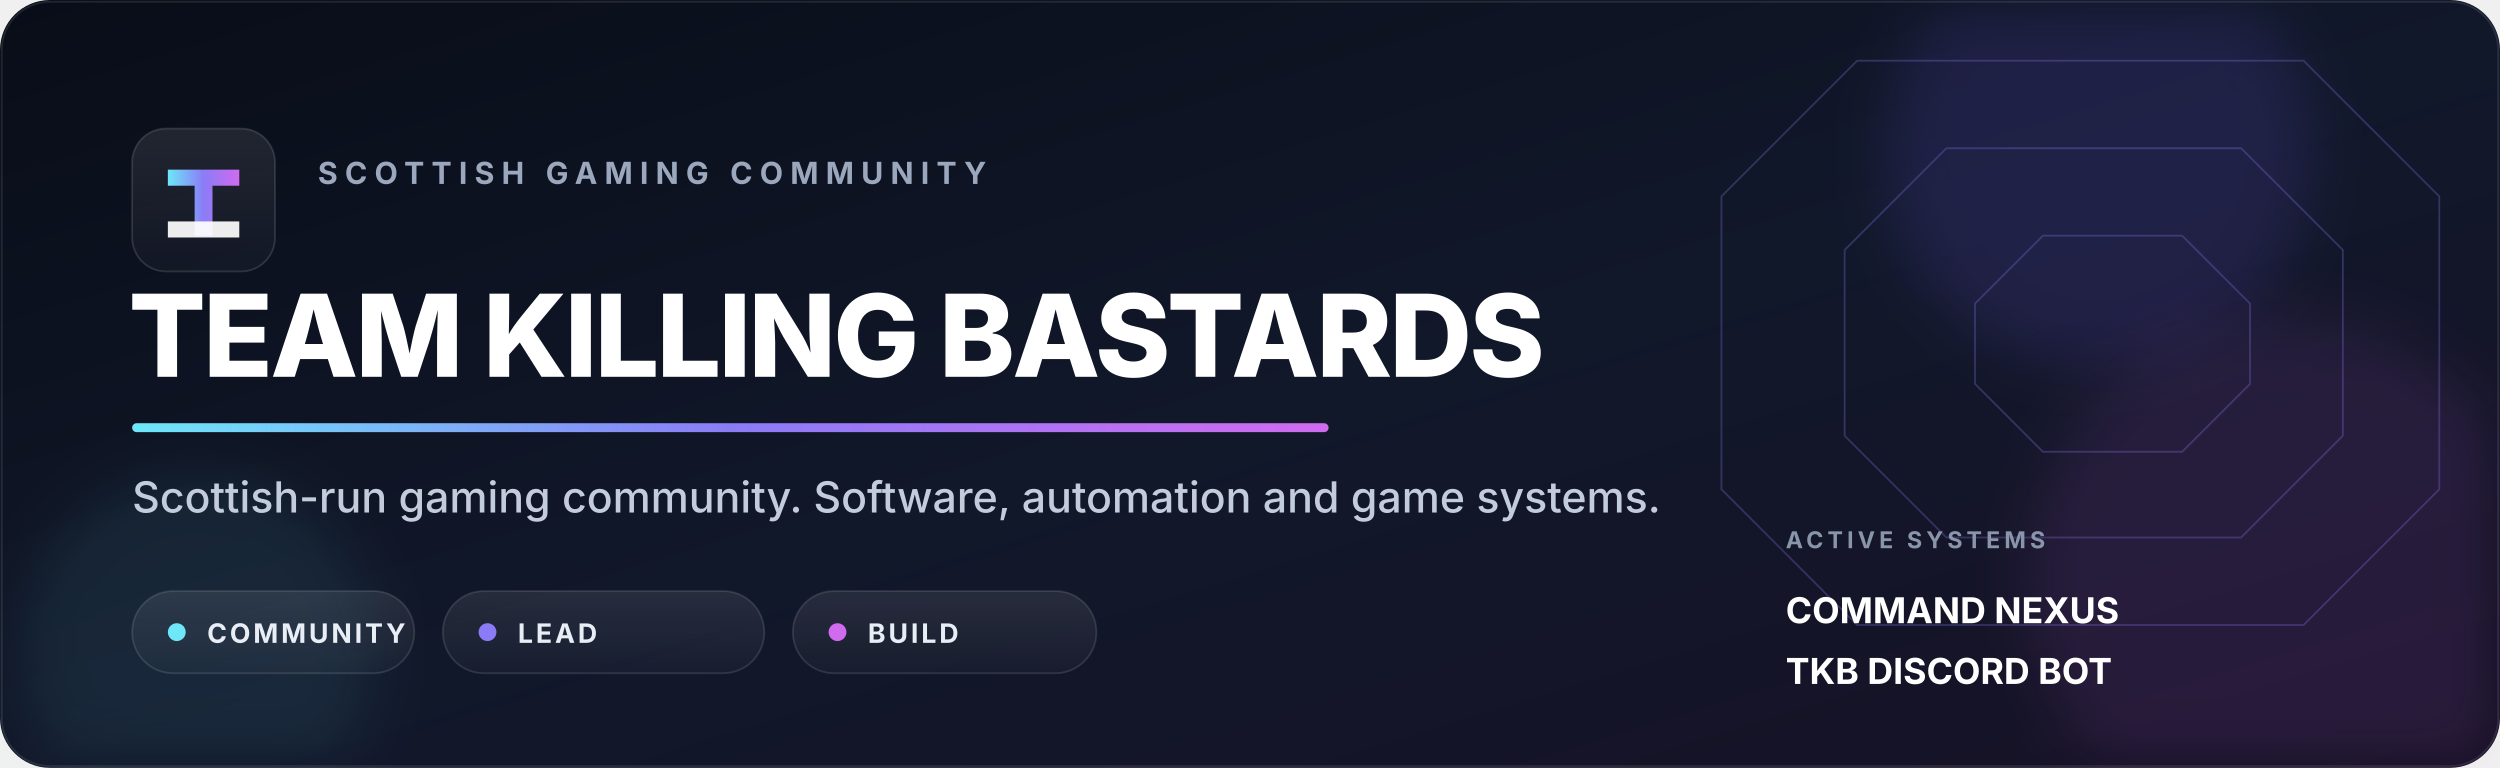
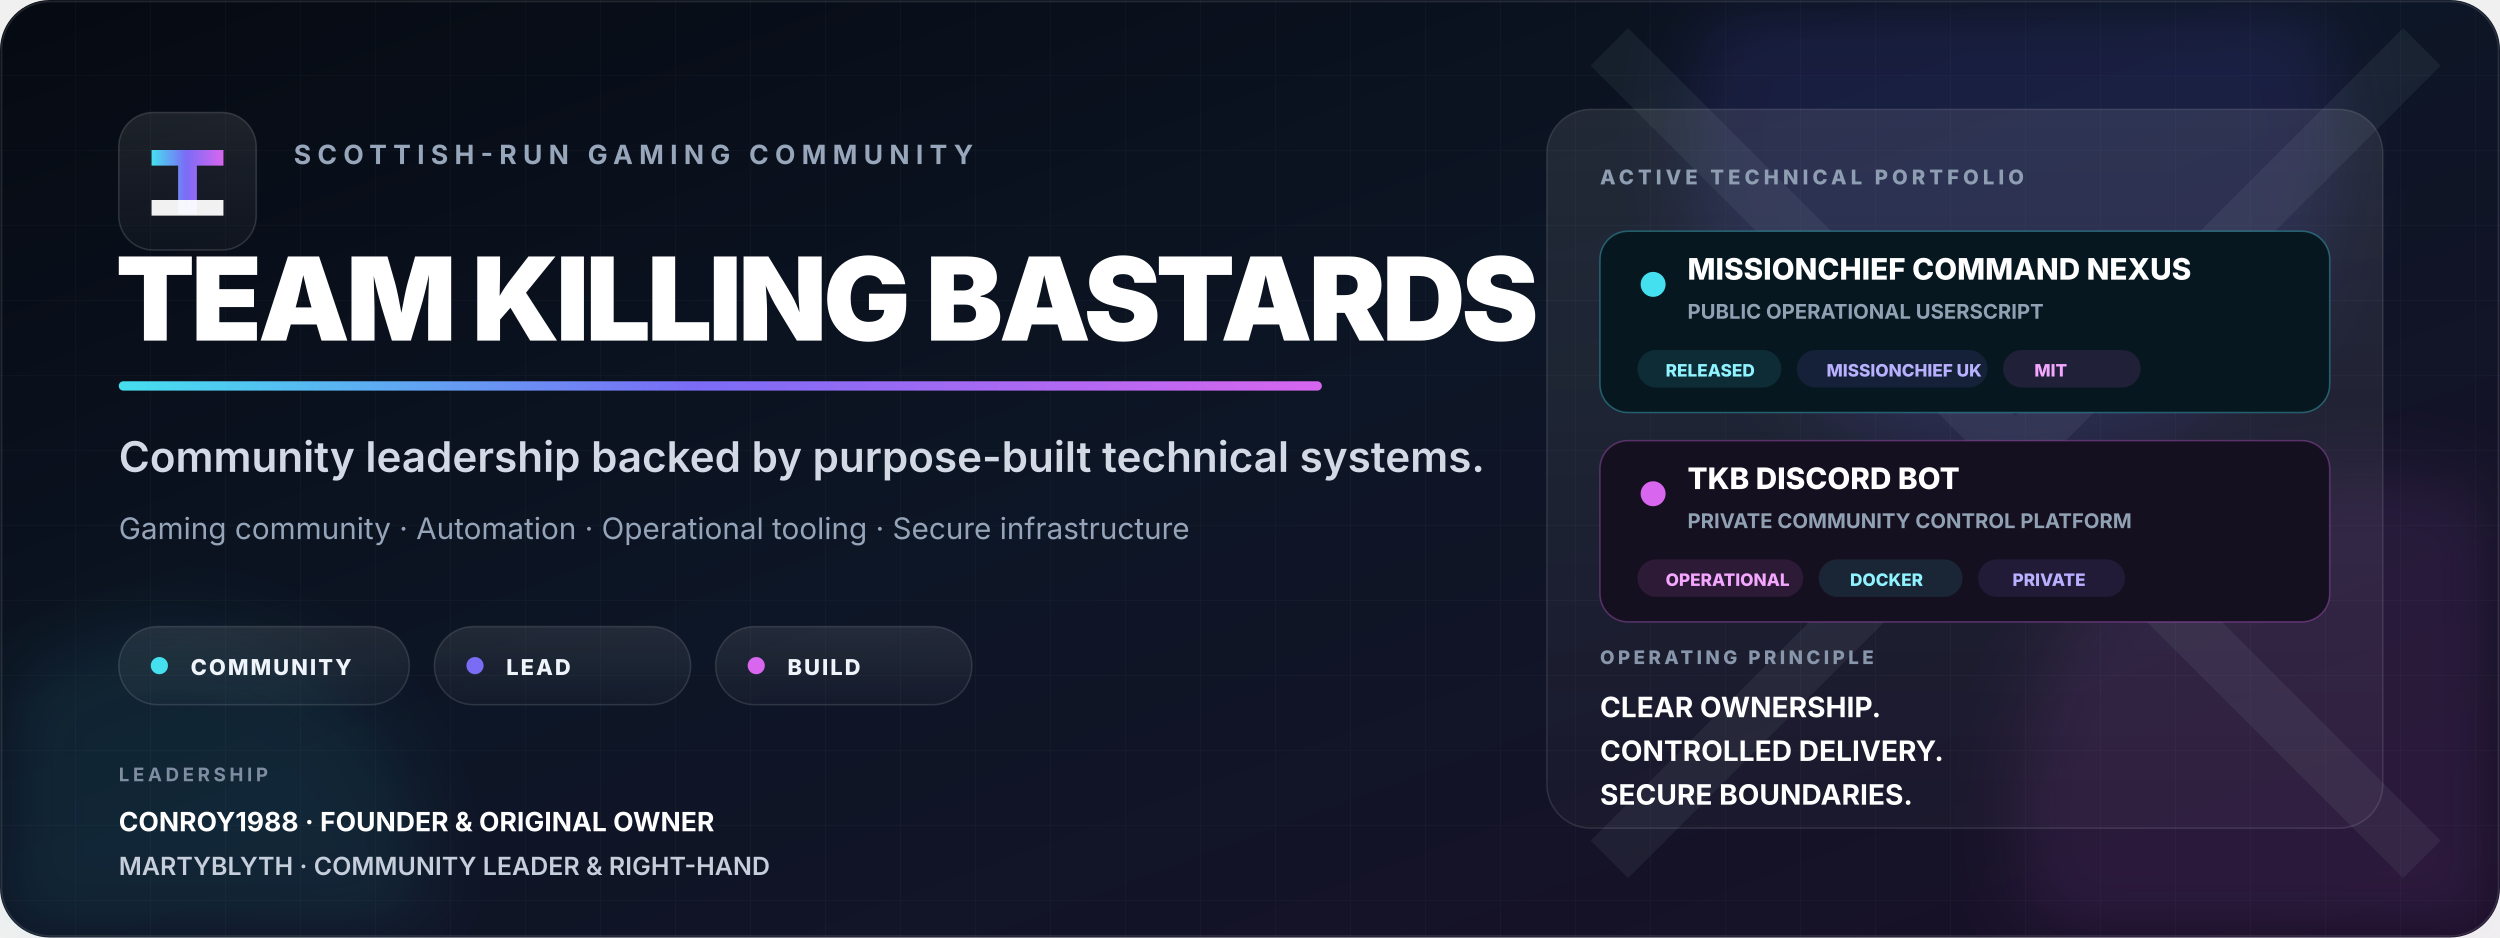
- <svg xmlns="http://www.w3.org/2000/svg" width="1400" height="430" viewBox="0 0 1400 430" role="img" aria-labelledby="title desc">
+ <svg xmlns="http://www.w3.org/2000/svg" width="1600" height="600" viewBox="0 0 1600 600" role="img" aria-labelledby="title desc">
  <defs>
-     <linearGradient id="background" x1="0" y1="0" x2="1" y2="1">
-       <stop offset="0" stop-color="#090d18" />
-       <stop offset="0.52" stop-color="#11182a" />
-       <stop offset="1" stop-color="#171126" />
+     <linearGradient id="bg" x1="0" y1="0" x2="1" y2="1">
+       <stop offset="0" stop-color="#060a12" />
+       <stop offset="0.48" stop-color="#0d1626" />
+       <stop offset="1" stop-color="#1a1028" />
    </linearGradient>
    <linearGradient id="accent" x1="0" y1="0" x2="1" y2="0">
-       <stop offset="0" stop-color="#6ee7f9" />
-       <stop offset="0.5" stop-color="#8b7cf6" />
-       <stop offset="1" stop-color="#d06bf0" />
+       <stop offset="0" stop-color="#45e0ef" />
+       <stop offset="0.48" stop-color="#7b6cf6" />
+       <stop offset="1" stop-color="#d866ef" />
    </linearGradient>
    <linearGradient id="panel" x1="0" y1="0" x2="0" y2="1">
      <stop offset="0" stop-color="#ffffff" stop-opacity="0.09" />
      <stop offset="1" stop-color="#ffffff" stop-opacity="0.025" />
    </linearGradient>
-     <filter id="glow" x="-50%" y="-50%" width="200%" height="200%">
-       <feGaussianBlur stdDeviation="16" />
+     <pattern id="grid" width="48" height="48" patternUnits="userSpaceOnUse">
+       <path d="M48 0H0V48" fill="none" stroke="#c4edff" stroke-opacity="0.035" />
+     </pattern>
+     <filter id="glow" x="-60%" y="-60%" width="220%" height="220%">
+       <feGaussianBlur stdDeviation="22" />
    </filter>
  </defs>
-   <rect width="1400" height="430" rx="28" fill="url(#background)" />
-   <rect x="1" y="1" width="1398" height="428" rx="27" fill="none" stroke="#ffffff" stroke-opacity="0.10" />
-   <circle cx="1175" cy="85" r="120" fill="#785cf6" opacity="0.14" filter="url(#glow)" />
-   <circle cx="1280" cy="325" r="145" fill="#d06bf0" opacity="0.10" filter="url(#glow)" />
-   <circle cx="110" cy="365" r="100" fill="#6ee7f9" opacity="0.08" filter="url(#glow)" />
-   <g opacity="0.28" fill="none" stroke="#8b7cf6">
-     <path d="M1040 34h250l76 76v164l-76 76h-250l-76-76V110z" />
-     <path d="M1090 83h165l57 57v104l-57 57h-165l-57-57V140z" />
-     <path d="M1144 132h78l38 38v45l-38 38h-78l-38-38v-45z" />
+   <rect width="1600" height="600" rx="32" fill="url(#bg)" />
+   <rect width="1600" height="600" rx="32" fill="url(#grid)" />
+   <rect x="1" y="1" width="1598" height="598" rx="31" fill="none" stroke="#ffffff" stroke-opacity="0.11" />
+   <circle cx="1290" cy="90" r="210" fill="#675cf0" opacity="0.14" filter="url(#glow)" />
+   <circle cx="1510" cy="520" r="220" fill="#d866ef" opacity="0.10" filter="url(#glow)" />
+   <circle cx="110" cy="560" r="160" fill="#45e0ef" opacity="0.08" filter="url(#glow)" />
+   <g opacity="0.055" stroke="#d9f7ff" stroke-width="34">
+     <path d="M1030 30l520 520" />
+     <path d="M1550 30l-520 520" />
  </g>
-   <g transform="translate(74 72)">
-     <rect width="80" height="80" rx="19" fill="url(#panel)" stroke="#ffffff" stroke-opacity="0.13" />
-     <path d="M20 23h40v9H45v28H35V32H20z" fill="url(#accent)" />
-     <path d="M20 52h40v9H20z" fill="#ffffff" opacity="0.92" />
+   <g transform="translate(76 72)">
+     <rect width="88" height="88" rx="22" fill="url(#panel)" stroke="#ffffff" stroke-opacity="0.14" />
+     <path d="M21 24h46v10H50v31H38V34H21z" fill="url(#accent)" />
+     <path d="M21 56h46v10H21z" fill="#ffffff" opacity="0.94" />
  </g>
-   <text x="178" y="103" fill="#9aa7bd" font-family="Inter,Segoe UI,Arial,sans-serif" font-size="17" font-weight="700" letter-spacing="4">SCOTTISH GAMING COMMUNITY</text>
-   <text x="72" y="211" fill="#ffffff" font-family="Inter,Segoe UI,Arial,sans-serif" font-size="64" font-weight="800" letter-spacing="-1.5">TEAM KILLING BASTARDS</text>
-   <rect x="74" y="237" width="670" height="5" rx="2.5" fill="url(#accent)" />
-   <text x="74" y="287" fill="#c3ccda" font-family="Inter,Segoe UI,Arial,sans-serif" font-size="24" font-weight="500">Scottish-run gaming community. Software, automation and game systems.</text>
-   <g transform="translate(74 331)">
-     <rect width="158" height="46" rx="23" fill="url(#panel)" stroke="#ffffff" stroke-opacity="0.12" />
-     <circle cx="25" cy="23" r="5" fill="#6ee7f9" />
-     <text x="42" y="29" fill="#e9edf5" font-family="Inter,Segoe UI,Arial,sans-serif" font-size="15" font-weight="700" letter-spacing="1.6">COMMUNITY</text>
-     <rect x="174" width="180" height="46" rx="23" fill="url(#panel)" stroke="#ffffff" stroke-opacity="0.12" />
-     <circle cx="199" cy="23" r="5" fill="#8b7cf6" />
-     <text x="216" y="29" fill="#e9edf5" font-family="Inter,Segoe UI,Arial,sans-serif" font-size="15" font-weight="700" letter-spacing="1.6">LEAD</text>
-     <rect x="370" width="170" height="46" rx="23" fill="url(#panel)" stroke="#ffffff" stroke-opacity="0.12" />
-     <circle cx="395" cy="23" r="5" fill="#d06bf0" />
-     <text x="412" y="29" fill="#e9edf5" font-family="Inter,Segoe UI,Arial,sans-serif" font-size="15" font-weight="700" letter-spacing="1.6">BUILD</text>
+   <text x="188" y="105" fill="#97a6ba" font-family="Inter,Segoe UI,Arial,sans-serif" font-size="17" font-weight="750" letter-spacing="4">SCOTTISH-RUN GAMING COMMUNITY</text>
+   <text x="74" y="218" fill="#ffffff" font-family="Inter,Segoe UI,Arial,sans-serif" font-size="74" font-weight="850" letter-spacing="-2.5">TEAM KILLING BASTARDS</text>
+   <rect x="76" y="244" width="770" height="6" rx="3" fill="url(#accent)" />
+   <text x="76" y="302" fill="#d3dae5" font-family="Inter,Segoe UI,Arial,sans-serif" font-size="27" font-weight="600">Community leadership backed by purpose-built technical systems.</text>
+   <text x="76" y="345" fill="#95a4b8" font-family="Inter,Segoe UI,Arial,sans-serif" font-size="19">Gaming community · Automation · Operational tooling · Secure infrastructure</text>
+   <g transform="translate(76 401)">
+     <rect width="186" height="50" rx="25" fill="url(#panel)" stroke="#ffffff" stroke-opacity="0.12" />
+     <circle cx="26" cy="25" r="5.5" fill="#45e0ef" />
+     <text x="46" y="31" fill="#eef4fa" font-family="Inter,Segoe UI,Arial,sans-serif" font-size="14" font-weight="800" letter-spacing="1.3">COMMUNITY</text>
+     <rect x="202" width="164" height="50" rx="25" fill="url(#panel)" stroke="#ffffff" stroke-opacity="0.12" />
+     <circle cx="228" cy="25" r="5.5" fill="#7b6cf6" />
+     <text x="248" y="31" fill="#eef4fa" font-family="Inter,Segoe UI,Arial,sans-serif" font-size="14" font-weight="800" letter-spacing="1.3">LEAD</text>
+     <rect x="382" width="164" height="50" rx="25" fill="url(#panel)" stroke="#ffffff" stroke-opacity="0.12" />
+     <circle cx="408" cy="25" r="5.5" fill="#d866ef" />
+     <text x="428" y="31" fill="#eef4fa" font-family="Inter,Segoe UI,Arial,sans-serif" font-size="14" font-weight="800" letter-spacing="1.3">BUILD</text>
  </g>
-   <g transform="translate(1000 307)">
-     <text x="0" y="0" fill="#8895aa" font-family="Inter,Segoe UI,Arial,sans-serif" font-size="13" font-weight="700" letter-spacing="2.3">ACTIVE SYSTEMS</text>
-     <text x="0" y="42" fill="#ffffff" font-family="Inter,Segoe UI,Arial,sans-serif" font-size="20" font-weight="700">COMMAND NEXUS</text>
-     <text x="0" y="76" fill="#ffffff" font-family="Inter,Segoe UI,Arial,sans-serif" font-size="20" font-weight="700">TKB DISCORD BOT</text>
+   <g transform="translate(76 500)">
+     <text x="0" y="0" fill="#7f8da2" font-family="Inter,Segoe UI,Arial,sans-serif" font-size="12" font-weight="700" letter-spacing="2.3">LEADERSHIP</text>
+     <text x="0" y="32" fill="#ffffff" font-family="Inter,Segoe UI,Arial,sans-serif" font-size="17" font-weight="700">CONROY1988 · FOUNDER &amp; ORIGINAL OWNER</text>
+     <text x="0" y="60" fill="#c5ceda" font-family="Inter,Segoe UI,Arial,sans-serif" font-size="16" font-weight="600">MARTYBLYTH · COMMUNITY LEADER &amp; RIGHT-HAND</text>
+   </g>
+   <g transform="translate(990 70)">
+     <rect width="535" height="460" rx="28" fill="url(#panel)" stroke="#ffffff" stroke-opacity="0.11" />
+     <text x="34" y="48" fill="#8e9db1" font-family="Inter,Segoe UI,Arial,sans-serif" font-size="13" font-weight="800" letter-spacing="2.6">ACTIVE TECHNICAL PORTFOLIO</text>
+     <g transform="translate(34 78)">
+       <rect width="467" height="116" rx="18" fill="#071720" stroke="#45e0ef" stroke-opacity="0.34" />
+       <circle cx="34" cy="34" r="8" fill="#45e0ef" />
+       <text x="56" y="31" fill="#ffffff" font-family="Inter,Segoe UI,Arial,sans-serif" font-size="19" font-weight="800">MISSIONCHIEF COMMAND NEXUS</text>
+       <text x="56" y="56" fill="#91a1b4" font-family="Inter,Segoe UI,Arial,sans-serif" font-size="13" font-weight="650">PUBLIC OPERATIONAL USERSCRIPT</text>
+       <rect x="24" y="76" width="92" height="24" rx="12" fill="#45e0ef" fill-opacity="0.11" />
+       <text x="42" y="93" fill="#8ff4ff" font-family="Inter,Segoe UI,Arial,sans-serif" font-size="11" font-weight="800">RELEASED</text>
+       <rect x="126" y="76" width="122" height="24" rx="12" fill="#7b6cf6" fill-opacity="0.12" />
+       <text x="145" y="93" fill="#b9b1ff" font-family="Inter,Segoe UI,Arial,sans-serif" font-size="11" font-weight="800">MISSIONCHIEF UK</text>
+       <rect x="258" y="76" width="88" height="24" rx="12" fill="#d866ef" fill-opacity="0.12" />
+       <text x="278" y="93" fill="#f4a7ff" font-family="Inter,Segoe UI,Arial,sans-serif" font-size="11" font-weight="800">MIT</text>
+     </g>
+     <g transform="translate(34 212)">
+       <rect width="467" height="116" rx="18" fill="#15101f" stroke="#d866ef" stroke-opacity="0.32" />
+       <circle cx="34" cy="34" r="8" fill="#d866ef" />
+       <text x="56" y="31" fill="#ffffff" font-family="Inter,Segoe UI,Arial,sans-serif" font-size="19" font-weight="800">TKB DISCORD BOT</text>
+       <text x="56" y="56" fill="#91a1b4" font-family="Inter,Segoe UI,Arial,sans-serif" font-size="13" font-weight="650">PRIVATE COMMUNITY CONTROL PLATFORM</text>
+       <rect x="24" y="76" width="106" height="24" rx="12" fill="#d866ef" fill-opacity="0.12" />
+       <text x="42" y="93" fill="#f4a7ff" font-family="Inter,Segoe UI,Arial,sans-serif" font-size="11" font-weight="800">OPERATIONAL</text>
+       <rect x="140" y="76" width="92" height="24" rx="12" fill="#45e0ef" fill-opacity="0.11" />
+       <text x="160" y="93" fill="#8ff4ff" font-family="Inter,Segoe UI,Arial,sans-serif" font-size="11" font-weight="800">DOCKER</text>
+       <rect x="242" y="76" width="94" height="24" rx="12" fill="#7b6cf6" fill-opacity="0.12" />
+       <text x="264" y="93" fill="#b9b1ff" font-family="Inter,Segoe UI,Arial,sans-serif" font-size="11" font-weight="800">PRIVATE</text>
+     </g>
+     <g transform="translate(34 355)">
+       <text x="0" y="0" fill="#8796aa" font-family="Inter,Segoe UI,Arial,sans-serif" font-size="12" font-weight="800" letter-spacing="2.2">OPERATING PRINCIPLE</text>
+       <text x="0" y="34" fill="#ffffff" font-family="Inter,Segoe UI,Arial,sans-serif" font-size="18" font-weight="750">CLEAR OWNERSHIP.</text>
+       <text x="0" y="62" fill="#ffffff" font-family="Inter,Segoe UI,Arial,sans-serif" font-size="18" font-weight="750">CONTROLLED DELIVERY.</text>
+       <text x="0" y="90" fill="#ffffff" font-family="Inter,Segoe UI,Arial,sans-serif" font-size="18" font-weight="750">SECURE BOUNDARIES.</text>
+     </g>
  </g>
</svg>
